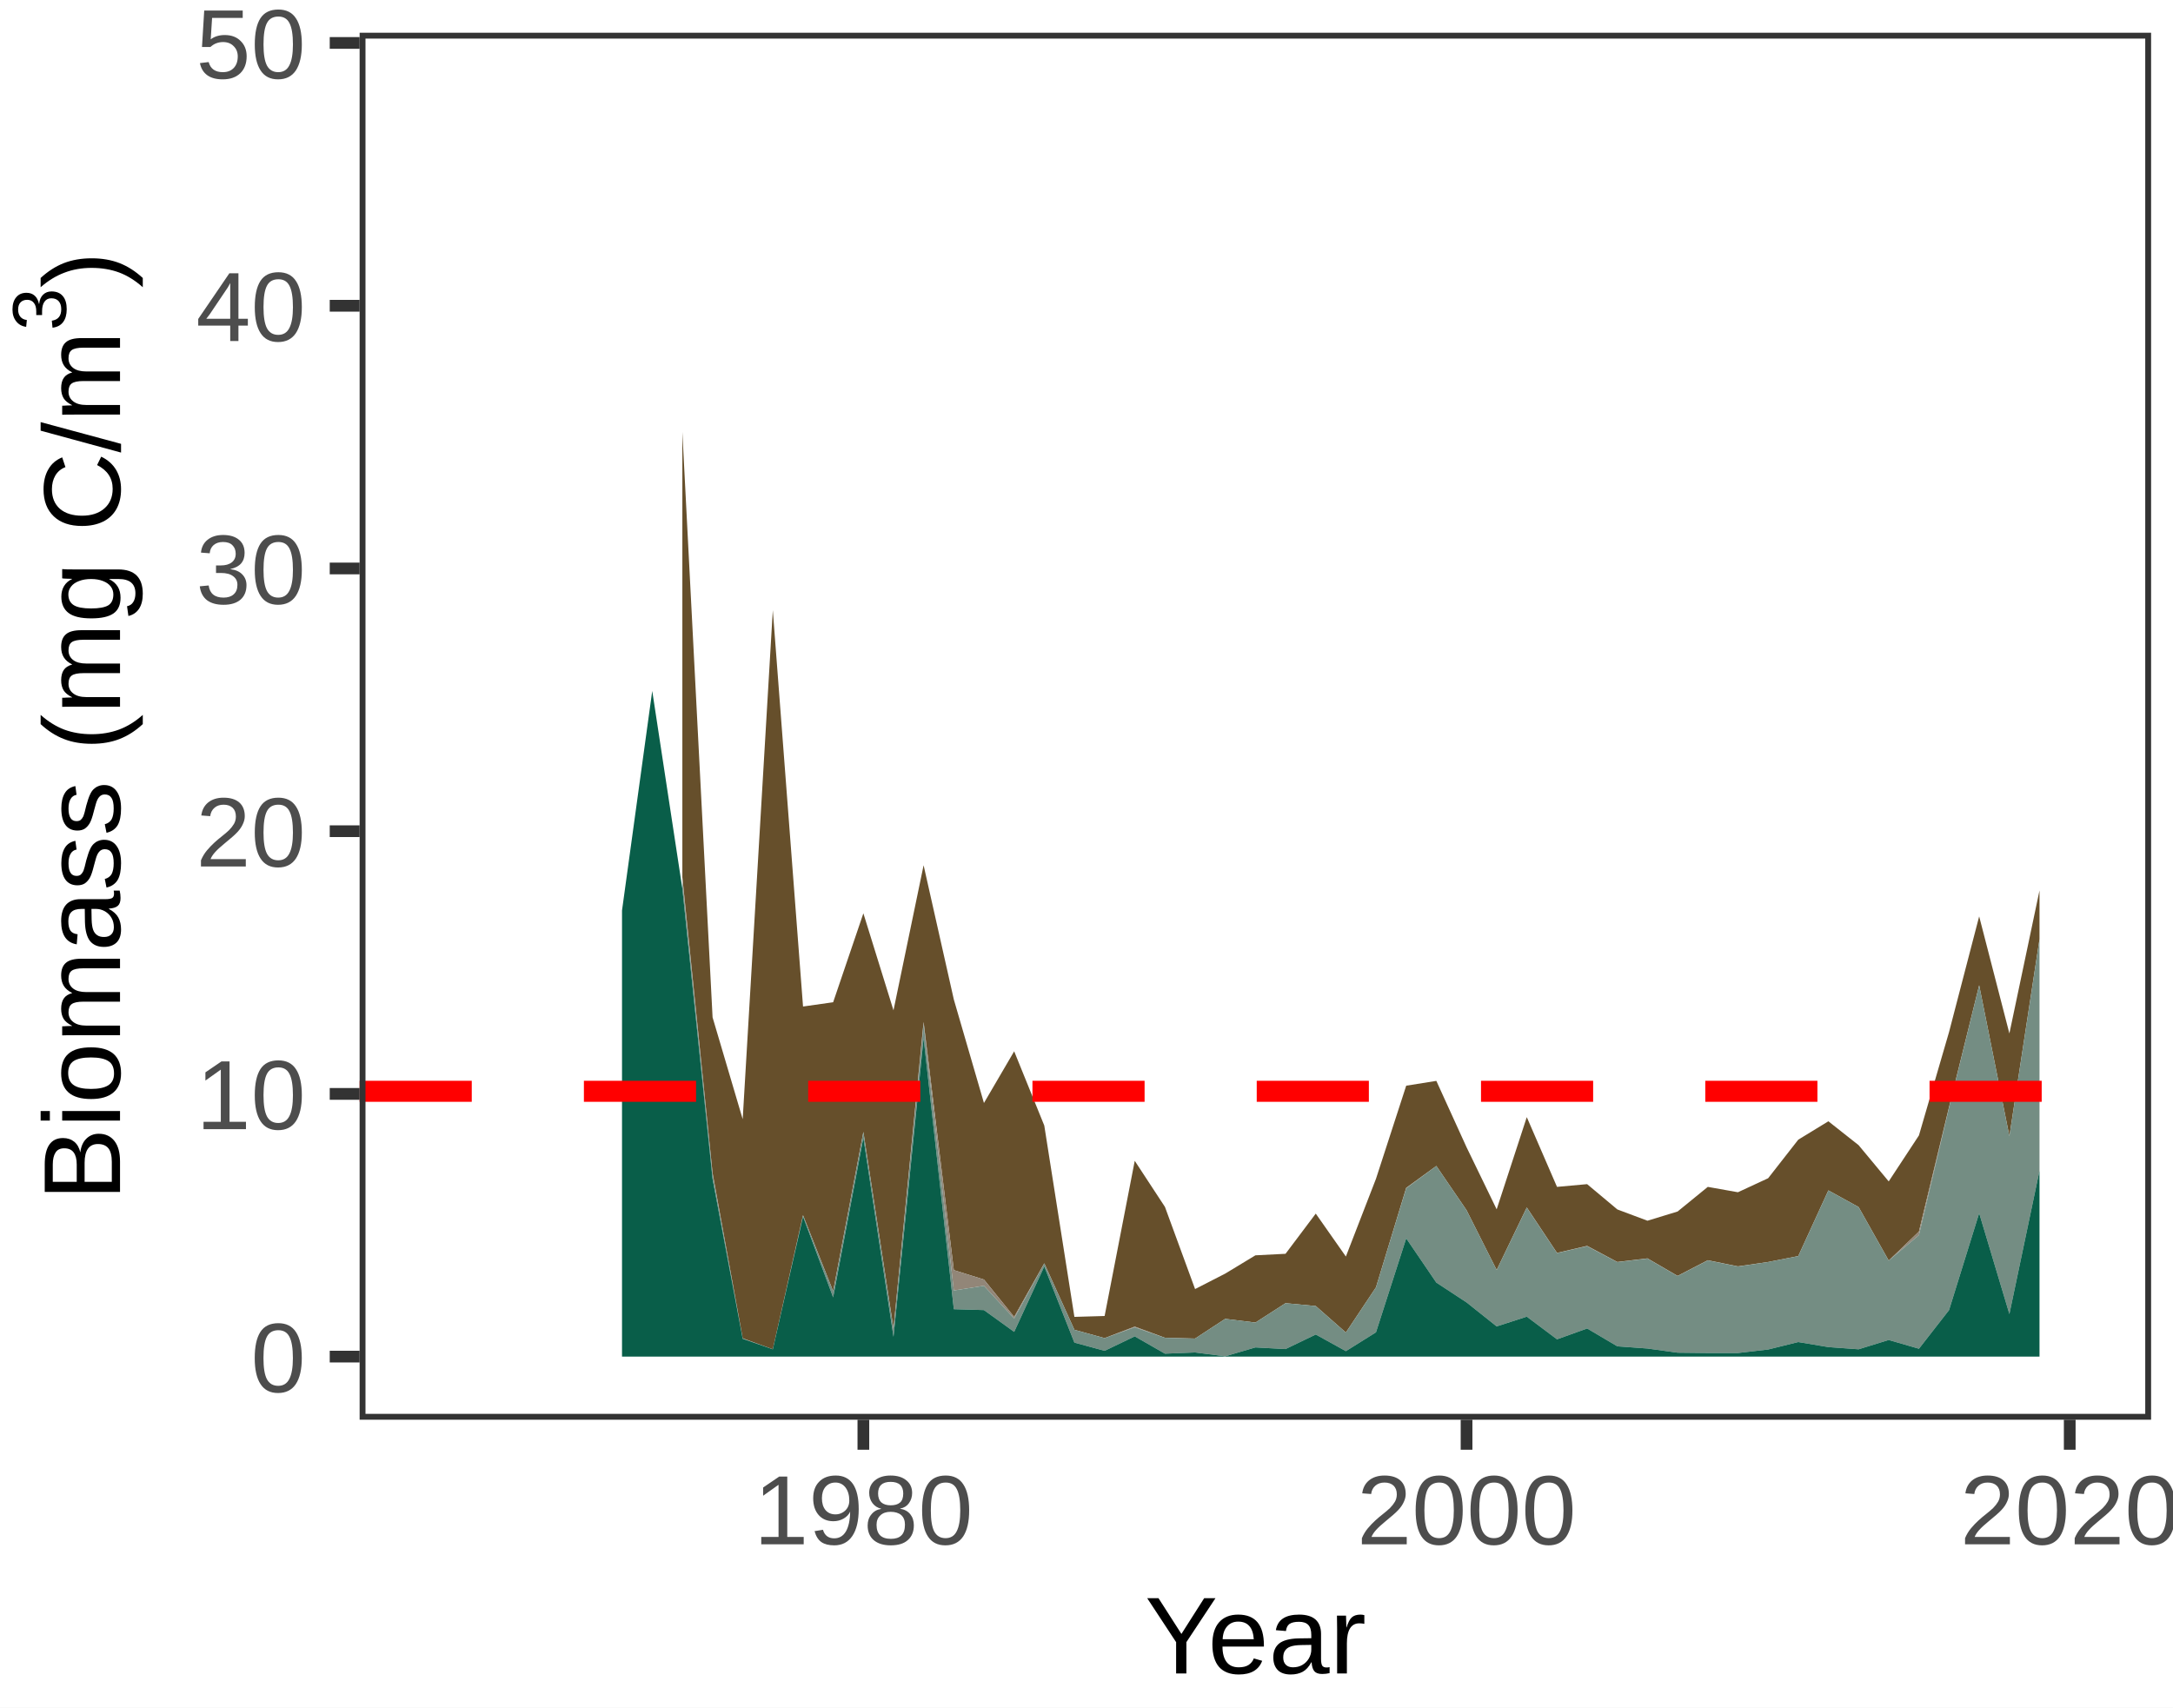
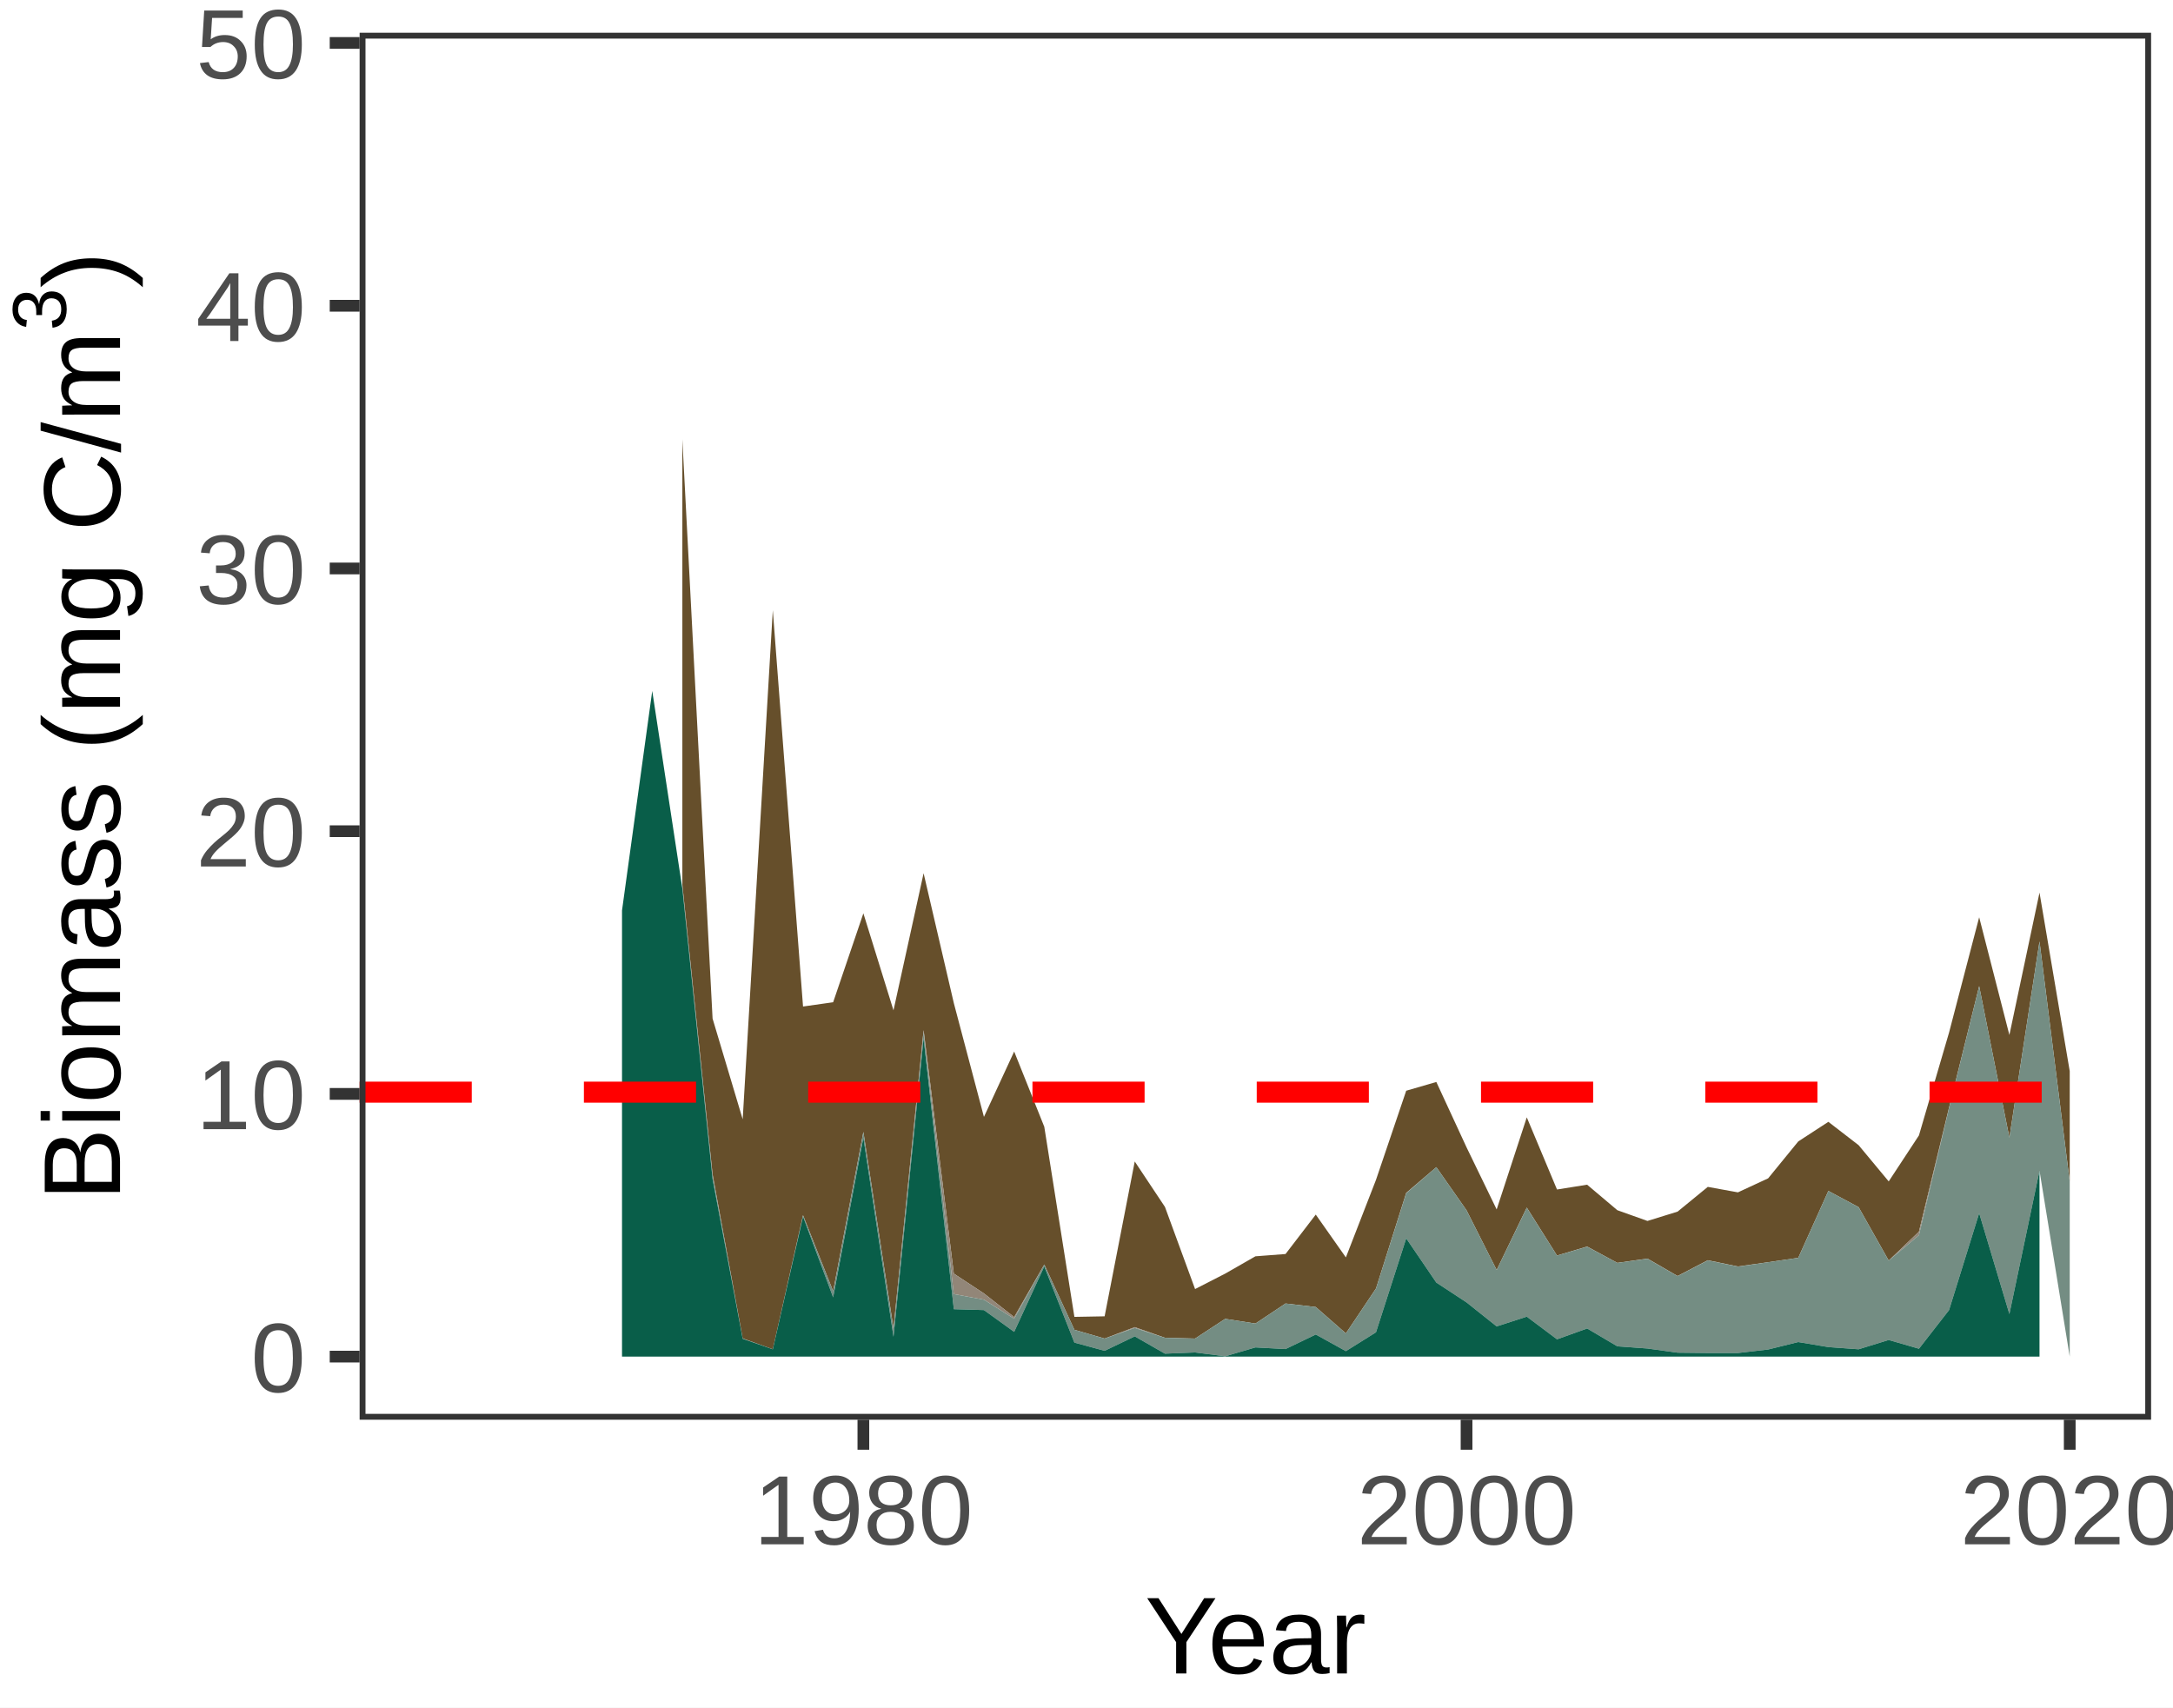
<svg xmlns="http://www.w3.org/2000/svg" class="svglite" width="198.43pt" height="155.91pt" viewBox="0 0 198.43 155.91">
  <defs>
    <style type="text/css">
    .svglite line, .svglite polyline, .svglite polygon, .svglite path, .svglite rect, .svglite circle {
      fill: none;
      stroke: #000000;
      stroke-linecap: round;
      stroke-linejoin: round;
      stroke-miterlimit: 10.00;
    }
  </style>
  </defs>
  <rect width="100%" height="100%" style="stroke: none; fill: #FFFFFF;" />
  <defs>
    <clipPath id="cpMC4wMHwxOTguNDN8MC4wMHwxNTUuOTE=">
      <rect x="0.00" y="0.00" width="198.43" height="155.91" />
    </clipPath>
  </defs>
  <g clip-path="url(#cpMC4wMHwxOTguNDN8MC4wMHwxNTUuOTE=)">
    <rect x="0.00" y="0.00" width="198.43" height="155.91" style="stroke-width: 1.07; stroke: #FFFFFF; fill: #FFFFFF;" />
  </g>
  <defs>
    <clipPath id="cpMzIuODR8MTk2LjQzfDIuOTl8MTI5LjY0">
      <rect x="32.84" y="2.99" width="163.59" height="126.65" />
    </clipPath>
  </defs>
  <g clip-path="url(#cpMzIuODR8MTk2LjQzfDIuOTl8MTI5LjY0)">
    <rect x="32.84" y="2.99" width="163.59" height="126.65" style="stroke-width: 1.07; stroke: none; fill: #FFFFFF;" />
-     <polygon points="62.31,39.44 65.07,92.90 67.82,102.20 70.57,55.72 73.33,91.91 76.08,91.52 78.84,83.40 81.59,92.26 84.34,79.01 87.10,91.27 89.85,100.72 92.61,96.00 95.36,102.78 98.11,120.25 100.87,120.17 103.62,106.00 106.38,110.21 109.13,117.71 111.88,116.30 114.64,114.63 117.39,114.49 120.15,110.82 122.90,114.74 125.65,107.64 128.41,99.14 131.16,98.70 133.92,104.76 136.67,110.43 139.42,102.01 142.18,108.38 144.93,108.13 147.69,110.44 150.44,111.47 153.19,110.63 155.95,108.38 158.70,108.87 161.46,107.59 164.21,104.07 166.96,102.39 169.72,104.57 172.47,107.88 175.23,103.68 177.98,94.24 180.73,83.68 183.49,94.37 186.24,81.31 186.24,85.76 183.49,103.75 180.73,89.97 177.98,101.09 175.23,112.46 172.47,115.11 169.72,110.22 166.96,108.70 164.21,114.70 161.46,115.24 158.70,115.64 155.95,115.08 153.19,116.51 150.44,114.91 147.69,115.24 144.93,113.77 142.18,114.41 139.42,110.26 136.67,115.97 133.92,110.51 131.16,106.47 128.41,108.47 125.65,117.55 122.90,121.68 120.15,119.26 117.39,119.00 114.64,120.77 111.88,120.43 109.13,122.23 106.38,122.16 103.62,121.14 100.87,122.19 98.11,121.43 95.36,115.36 92.61,120.25 89.85,116.84 87.10,115.98 84.34,93.33 81.59,121.30 78.84,103.36 76.08,117.91 73.33,110.97 70.57,123.21 67.82,122.21 65.07,107.12 62.31,80.11 " style="stroke-width: 0.00; stroke: none; fill: #664F2B;" />
-     <polyline points="62.31,39.44 65.07,92.90 67.82,102.20 70.57,55.72 73.33,91.91 76.08,91.52 78.84,83.40 81.59,92.26 84.34,79.01 87.10,91.27 89.85,100.72 92.61,96.00 95.36,102.78 98.11,120.25 100.87,120.17 103.62,106.00 106.38,110.21 109.13,117.71 111.88,116.30 114.64,114.63 117.39,114.49 120.15,110.82 122.90,114.74 125.65,107.64 128.41,99.14 131.16,98.70 133.92,104.76 136.67,110.43 139.42,102.01 142.18,108.38 144.93,108.13 147.69,110.44 150.44,111.47 153.19,110.63 155.95,108.38 158.70,108.87 161.46,107.59 164.21,104.07 166.96,102.39 169.72,104.57 172.47,107.88 175.23,103.68 177.98,94.24 180.73,83.68 183.49,94.37 186.24,81.31 " style="stroke-width: 1.07; stroke: none;" />
-     <polygon points="62.31,80.11 65.07,107.12 67.82,122.21 70.57,123.21 73.33,110.97 76.08,117.91 78.84,103.36 81.59,121.30 84.34,93.33 87.10,115.98 89.85,116.84 92.61,120.25 95.36,115.36 98.11,121.43 100.87,122.19 103.62,121.14 106.38,122.16 109.13,122.23 111.88,120.43 114.64,120.77 117.39,119.00 120.15,119.26 122.90,121.68 125.65,117.55 128.41,108.47 131.16,106.47 133.92,110.51 136.67,115.97 139.42,110.26 142.18,114.41 144.93,113.77 147.69,115.24 150.44,114.91 153.19,116.51 155.95,115.08 158.70,115.64 161.46,115.24 164.21,114.70 166.96,108.70 169.72,110.22 172.47,115.11 175.23,112.46 177.98,101.09 180.73,89.97 183.49,103.75 186.24,85.76 186.24,85.77 183.49,103.75 180.73,89.97 177.98,101.13 175.23,112.78 172.47,115.11 169.72,110.22 166.96,108.70 164.21,114.70 161.46,115.24 158.70,115.65 155.95,115.09 153.19,116.52 150.44,114.92 147.69,115.25 144.93,113.79 142.18,114.42 139.42,110.27 136.67,115.97 133.92,110.51 131.16,106.47 128.41,108.50 125.65,117.55 122.90,121.68 120.15,119.26 117.39,119.00 114.64,120.77 111.88,120.43 109.13,122.23 106.38,122.16 103.62,121.20 100.87,122.19 98.11,121.43 95.36,115.37 92.61,120.40 89.85,117.41 87.10,117.84 84.34,93.53 81.59,121.31 78.84,103.36 76.08,117.91 73.33,110.98 70.57,123.21 67.82,122.22 65.07,107.23 62.31,80.44 " style="stroke-width: 0.00; stroke: none; fill: #928678;" />
-     <polyline points="62.31,80.11 65.07,107.12 67.82,122.21 70.57,123.21 73.33,110.97 76.08,117.91 78.84,103.36 81.59,121.30 84.34,93.33 87.10,115.98 89.85,116.84 92.61,120.25 95.36,115.36 98.11,121.43 100.87,122.19 103.62,121.14 106.38,122.16 109.13,122.23 111.88,120.43 114.64,120.77 117.39,119.00 120.15,119.26 122.90,121.68 125.65,117.55 128.41,108.47 131.16,106.47 133.92,110.51 136.67,115.97 139.42,110.26 142.18,114.41 144.93,113.77 147.69,115.24 150.44,114.91 153.19,116.51 155.95,115.08 158.70,115.64 161.46,115.24 164.21,114.70 166.96,108.70 169.72,110.22 172.47,115.11 175.23,112.46 177.98,101.09 180.73,89.97 183.49,103.75 186.24,85.76 " style="stroke-width: 1.07; stroke: none;" />
-     <polygon points="62.31,80.44 65.07,107.23 67.82,122.22 70.57,123.21 73.33,110.98 76.08,117.91 78.84,103.36 81.59,121.31 84.34,93.53 87.10,117.84 89.85,117.41 92.61,120.40 95.36,115.37 98.11,121.43 100.87,122.19 103.62,121.20 106.38,122.16 109.13,122.23 111.88,120.43 114.64,120.77 117.39,119.00 120.15,119.26 122.90,121.68 125.65,117.55 128.41,108.50 131.16,106.47 133.92,110.51 136.67,115.97 139.42,110.27 142.18,114.42 144.93,113.79 147.69,115.25 150.44,114.92 153.19,116.52 155.95,115.09 158.70,115.65 161.46,115.24 164.21,114.70 166.96,108.70 169.72,110.22 172.47,115.11 175.23,112.78 177.98,101.13 180.73,89.97 183.49,103.75 186.24,85.77 186.24,106.90 183.49,119.99 180.73,110.78 177.98,119.63 175.23,123.16 172.47,122.36 169.72,123.21 166.96,123.01 164.21,122.55 161.46,123.23 158.70,123.55 155.95,123.55 153.19,123.52 150.44,123.14 147.69,122.94 144.93,121.31 142.18,122.30 139.42,120.23 136.67,121.12 133.92,118.93 131.16,117.12 128.41,113.08 125.65,121.66 122.90,123.38 120.15,121.86 117.39,123.19 114.64,123.04 111.88,123.85 109.13,123.50 106.38,123.61 103.62,122.03 100.87,123.35 98.11,122.60 95.36,115.65 92.61,121.62 89.85,119.63 87.10,119.55 84.34,94.81 81.59,122.07 78.84,103.89 76.08,118.47 73.33,111.09 70.57,123.21 67.82,122.25 65.07,107.65 62.31,81.14 " style="stroke-width: 0.00; stroke: none; fill: #748D83;" />
-     <polyline points="62.31,80.44 65.07,107.23 67.82,122.22 70.57,123.21 73.33,110.98 76.08,117.91 78.84,103.36 81.59,121.31 84.34,93.53 87.10,117.84 89.85,117.41 92.61,120.40 95.36,115.37 98.11,121.43 100.87,122.19 103.62,121.20 106.38,122.16 109.13,122.23 111.88,120.43 114.64,120.77 117.39,119.00 120.15,119.26 122.90,121.68 125.65,117.55 128.41,108.50 131.16,106.47 133.92,110.51 136.67,115.97 139.42,110.27 142.18,114.42 144.93,113.79 147.69,115.25 150.44,114.92 153.19,116.52 155.95,115.09 158.70,115.65 161.46,115.24 164.21,114.70 166.96,108.70 169.72,110.22 172.47,115.11 175.23,112.78 177.98,101.13 180.73,89.97 183.49,103.75 186.24,85.77 " style="stroke-width: 1.07; stroke: none;" />
+     <polygon points="62.31,40.12 65.07,93.01 67.82,102.21 70.57,55.72 73.33,91.91 76.08,91.52 78.84,83.40 81.59,92.26 84.34,79.74 87.10,91.60 89.85,101.99 92.61,96.02 95.36,102.89 98.11,120.25 100.87,120.20 103.62,106.06 106.38,110.21 109.13,117.71 111.88,116.30 114.64,114.72 117.39,114.51 120.15,110.91 122.90,114.82 125.65,107.74 128.41,99.60 131.16,98.80 133.92,104.77 136.67,110.44 139.42,102.03 142.18,108.62 144.93,108.18 147.69,110.51 150.44,111.49 153.19,110.64 155.95,108.38 158.70,108.88 161.46,107.60 164.21,104.23 166.96,102.44 169.72,104.57 172.47,107.88 175.23,103.68 177.98,94.29 180.73,83.76 183.49,94.51 186.24,81.51 189.00,97.81 189.00,107.90 186.24,85.97 183.49,103.89 180.73,90.05 177.98,101.14 175.23,112.47 172.47,115.11 169.72,110.23 166.96,108.75 164.21,114.86 161.46,115.26 158.70,115.65 155.95,115.08 153.19,116.52 150.44,114.93 147.69,115.32 144.93,113.83 142.18,114.65 139.42,110.27 136.67,115.97 133.92,110.52 131.16,106.58 128.41,108.93 125.65,117.66 122.90,121.76 120.15,119.35 117.39,119.03 114.64,120.86 111.88,120.43 109.13,122.23 106.38,122.16 103.62,121.19 100.87,122.23 98.11,121.43 95.36,115.47 92.61,120.27 89.85,118.11 87.10,116.30 84.34,94.07 81.59,121.30 78.84,103.36 76.08,117.91 73.33,110.97 70.57,123.21 67.82,122.22 65.07,107.23 62.31,80.79 " style="stroke-width: 0.00; stroke: none; fill: #664F2B;" />
+     <polyline points="62.31,40.12 65.07,93.01 67.82,102.21 70.57,55.72 73.33,91.91 76.08,91.52 78.84,83.40 81.59,92.26 84.34,79.74 87.10,91.60 89.85,101.99 92.61,96.02 95.36,102.89 98.11,120.25 100.87,120.20 103.62,106.06 106.38,110.21 109.13,117.71 111.88,116.30 114.64,114.72 117.39,114.51 120.15,110.91 122.90,114.82 125.65,107.74 128.41,99.60 131.16,98.80 133.92,104.77 136.67,110.44 139.42,102.03 142.18,108.62 144.93,108.18 147.69,110.51 150.44,111.49 153.19,110.64 155.95,108.38 158.70,108.88 161.46,107.60 164.21,104.23 166.96,102.44 169.72,104.57 172.47,107.88 175.23,103.68 177.98,94.29 180.73,83.76 183.49,94.51 186.24,81.51 189.00,97.81 " style="stroke-width: 1.07; stroke: none;" />
+     <polygon points="62.31,80.79 65.07,107.23 67.82,122.22 70.57,123.21 73.33,110.97 76.08,117.91 78.84,103.36 81.59,121.30 84.34,94.07 87.10,116.30 89.85,118.11 92.61,120.27 95.36,115.47 98.11,121.43 100.87,122.23 103.62,121.19 106.38,122.16 109.13,122.23 111.88,120.43 114.64,120.86 117.39,119.03 120.15,119.35 122.90,121.76 125.65,117.66 128.41,108.93 131.16,106.58 133.92,110.52 136.67,115.97 139.42,110.27 142.18,114.65 144.93,113.83 147.69,115.32 150.44,114.93 153.19,116.52 155.95,115.08 158.70,115.65 161.46,115.26 164.21,114.86 166.96,108.75 169.72,110.23 172.47,115.11 175.23,112.47 177.98,101.14 180.73,90.05 183.49,103.89 186.24,85.97 189.00,107.90 189.00,107.90 186.24,85.97 183.49,103.89 180.73,90.05 177.98,101.17 175.23,112.79 172.47,115.11 169.72,110.23 166.96,108.75 164.21,114.86 161.46,115.26 158.70,115.66 155.95,115.09 153.19,116.53 150.44,114.94 147.69,115.32 144.93,113.84 142.18,114.65 139.42,110.28 136.67,115.97 133.92,110.52 131.16,106.58 128.41,108.96 125.65,117.66 122.90,121.76 120.15,119.35 117.39,119.03 114.64,120.86 111.88,120.43 109.13,122.23 106.38,122.16 103.62,121.26 100.87,122.23 98.11,121.43 95.36,115.47 92.61,120.42 89.85,118.68 87.10,118.17 84.34,94.26 81.59,121.31 78.84,103.36 76.08,117.91 73.33,110.98 70.57,123.21 67.82,122.23 65.07,107.34 62.31,81.12 " style="stroke-width: 0.00; stroke: none; fill: #928678;" />
+     <polyline points="62.31,80.79 65.07,107.23 67.82,122.22 70.57,123.21 73.33,110.97 76.08,117.91 78.84,103.36 81.59,121.30 84.34,94.07 87.10,116.30 89.85,118.11 92.61,120.27 95.36,115.47 98.11,121.43 100.87,122.23 103.62,121.19 106.38,122.16 109.13,122.23 111.88,120.43 114.64,120.86 117.39,119.03 120.15,119.35 122.90,121.76 125.65,117.66 128.41,108.93 131.16,106.58 133.92,110.52 136.67,115.97 139.42,110.27 142.18,114.65 144.93,113.83 147.69,115.32 150.44,114.93 153.19,116.52 155.95,115.08 158.70,115.65 161.46,115.26 164.21,114.86 166.96,108.75 169.72,110.23 172.47,115.11 175.23,112.47 177.98,101.14 180.73,90.05 183.49,103.89 186.24,85.97 189.00,107.90 " style="stroke-width: 1.07; stroke: none;" />
+     <polygon points="62.31,81.12 65.07,107.34 67.82,122.23 70.57,123.21 73.33,110.98 76.08,117.91 78.84,103.36 81.59,121.31 84.34,94.26 87.10,118.17 89.85,118.68 92.61,120.42 95.36,115.47 98.11,121.43 100.87,122.23 103.62,121.26 106.38,122.16 109.13,122.23 111.88,120.43 114.64,120.86 117.39,119.03 120.15,119.35 122.90,121.76 125.65,117.66 128.41,108.96 131.16,106.58 133.92,110.52 136.67,115.97 139.42,110.28 142.18,114.65 144.93,113.84 147.69,115.32 150.44,114.94 153.19,116.53 155.95,115.09 158.70,115.66 161.46,115.26 164.21,114.86 166.96,108.75 169.72,110.23 172.47,115.11 175.23,112.79 177.98,101.17 180.73,90.05 183.49,103.89 186.24,85.97 189.00,107.90 189.00,123.88 186.24,106.90 183.49,119.99 180.73,110.78 177.98,119.63 175.23,123.16 172.47,122.36 169.72,123.21 166.96,123.01 164.21,122.55 161.46,123.23 158.70,123.55 155.95,123.55 153.19,123.52 150.44,123.14 147.69,122.94 144.93,121.31 142.18,122.30 139.42,120.23 136.67,121.12 133.92,118.93 131.16,117.12 128.41,113.08 125.65,121.66 122.90,123.38 120.15,121.86 117.39,123.19 114.64,123.04 111.88,123.85 109.13,123.50 106.38,123.61 103.62,122.03 100.87,123.35 98.11,122.60 95.36,115.65 92.61,121.62 89.85,119.63 87.10,119.55 84.34,94.81 81.59,122.07 78.84,103.89 76.08,118.47 73.33,111.09 70.57,123.21 67.82,122.25 65.07,107.65 62.31,81.14 " style="stroke-width: 0.00; stroke: none; fill: #748D83;" />
+     <polyline points="62.31,81.12 65.07,107.34 67.82,122.23 70.57,123.21 73.33,110.98 76.08,117.91 78.84,103.36 81.59,121.31 84.34,94.26 87.10,118.17 89.85,118.68 92.61,120.42 95.36,115.47 98.11,121.43 100.87,122.23 103.62,121.26 106.38,122.16 109.13,122.23 111.88,120.43 114.64,120.86 117.39,119.03 120.15,119.35 122.90,121.76 125.65,117.66 128.41,108.96 131.16,106.58 133.92,110.52 136.67,115.97 139.42,110.28 142.18,114.65 144.93,113.84 147.69,115.32 150.44,114.94 153.19,116.53 155.95,115.09 158.70,115.66 161.46,115.26 164.21,114.86 166.96,108.75 169.72,110.23 172.47,115.11 175.23,112.79 177.98,101.17 180.73,90.05 183.49,103.89 186.24,85.97 189.00,107.90 " style="stroke-width: 1.07; stroke: none;" />
    <polygon points="56.80,83.14 59.56,63.09 62.31,81.14 65.07,107.65 67.82,122.25 70.57,123.21 73.33,111.09 76.08,118.47 78.84,103.89 81.59,122.07 84.34,94.81 87.10,119.55 89.85,119.63 92.61,121.62 95.36,115.65 98.11,122.60 100.87,123.35 103.62,122.03 106.38,123.61 109.13,123.50 111.88,123.85 114.64,123.04 117.39,123.19 120.15,121.86 122.90,123.38 125.65,121.66 128.41,113.08 131.16,117.12 133.92,118.93 136.67,121.12 139.42,120.23 142.18,122.30 144.93,121.31 147.69,122.94 150.44,123.14 153.19,123.52 155.95,123.55 158.70,123.55 161.46,123.23 164.21,122.55 166.96,123.01 169.72,123.21 172.47,122.36 175.23,123.16 177.98,119.63 180.73,110.78 183.49,119.99 186.24,106.90 186.24,123.88 183.49,123.88 180.73,123.88 177.98,123.88 175.23,123.88 172.47,123.88 169.72,123.88 166.96,123.88 164.21,123.88 161.46,123.88 158.70,123.88 155.95,123.88 153.19,123.88 150.44,123.88 147.69,123.88 144.93,123.88 142.18,123.88 139.42,123.88 136.67,123.88 133.92,123.88 131.16,123.88 128.41,123.88 125.65,123.88 122.90,123.88 120.15,123.88 117.39,123.88 114.64,123.88 111.88,123.88 109.13,123.88 106.38,123.88 103.62,123.88 100.87,123.88 98.11,123.88 95.36,123.88 92.61,123.88 89.85,123.88 87.10,123.88 84.34,123.88 81.59,123.88 78.84,123.88 76.08,123.88 73.33,123.88 70.57,123.88 67.82,123.88 65.07,123.88 62.31,123.88 59.56,123.88 56.80,123.88 " style="stroke-width: 0.00; stroke: none; fill: #095E49;" />
    <polyline points="56.80,83.14 59.56,63.09 62.31,81.14 65.07,107.65 67.82,122.25 70.57,123.21 73.33,111.09 76.08,118.47 78.84,103.89 81.59,122.07 84.34,94.81 87.10,119.55 89.85,119.63 92.61,121.62 95.36,115.65 98.11,122.60 100.87,123.35 103.62,122.03 106.38,123.61 109.13,123.50 111.88,123.85 114.64,123.04 117.39,123.19 120.15,121.86 122.90,123.38 125.65,121.66 128.41,113.08 131.16,117.12 133.92,118.93 136.67,121.12 139.42,120.23 142.18,122.30 144.93,121.31 147.69,122.94 150.44,123.14 153.19,123.52 155.95,123.55 158.70,123.55 161.46,123.23 164.21,122.55 166.96,123.01 169.72,123.21 172.47,122.36 175.23,123.16 177.98,119.63 180.73,110.78 183.49,119.99 186.24,106.90 " style="stroke-width: 1.07; stroke: none;" />
-     <line x1="32.84" y1="99.65" x2="196.43" y2="99.65" style="stroke-width: 1.92; stroke: #FF0000; stroke-dasharray: 10.24,10.24; stroke-linecap: butt;" />
+     <line x1="32.84" y1="99.73" x2="196.43" y2="99.73" style="stroke-width: 1.92; stroke: #FF0000; stroke-dasharray: 10.24,10.24; stroke-linecap: butt;" />
    <rect x="32.84" y="2.99" width="163.59" height="126.65" style="stroke-width: 1.07; stroke: #333333;" />
  </g>
  <g clip-path="url(#cpMC4wMHwxOTguNDN8MC4wMHwxNTUuOTE=)">
    <text x="27.91" y="127.11" text-anchor="end" style="font-size: 9.00px; fill: #4D4D4D; font-family: Arial;" textLength="5.00px" lengthAdjust="spacingAndGlyphs">0</text>
    <text x="27.91" y="103.11" text-anchor="end" style="font-size: 9.00px; fill: #4D4D4D; font-family: Arial;" textLength="10.01px" lengthAdjust="spacingAndGlyphs">10</text>
    <text x="27.91" y="79.12" text-anchor="end" style="font-size: 9.00px; fill: #4D4D4D; font-family: Arial;" textLength="10.01px" lengthAdjust="spacingAndGlyphs">20</text>
    <text x="27.91" y="55.13" text-anchor="end" style="font-size: 9.00px; fill: #4D4D4D; font-family: Arial;" textLength="10.01px" lengthAdjust="spacingAndGlyphs">30</text>
    <text x="27.91" y="31.14" text-anchor="end" style="font-size: 9.00px; fill: #4D4D4D; font-family: Arial;" textLength="10.01px" lengthAdjust="spacingAndGlyphs">40</text>
    <text x="27.91" y="7.15" text-anchor="end" style="font-size: 9.00px; fill: #4D4D4D; font-family: Arial;" textLength="10.01px" lengthAdjust="spacingAndGlyphs">50</text>
    <polyline points="30.11,123.88 32.84,123.88 " style="stroke-width: 1.07; stroke: #333333; stroke-linecap: butt;" />
    <polyline points="30.11,99.89 32.84,99.89 " style="stroke-width: 1.07; stroke: #333333; stroke-linecap: butt;" />
    <polyline points="30.11,75.90 32.84,75.90 " style="stroke-width: 1.07; stroke: #333333; stroke-linecap: butt;" />
    <polyline points="30.11,51.91 32.84,51.91 " style="stroke-width: 1.07; stroke: #333333; stroke-linecap: butt;" />
    <polyline points="30.11,27.92 32.84,27.92 " style="stroke-width: 1.07; stroke: #333333; stroke-linecap: butt;" />
    <polyline points="30.11,3.92 32.84,3.92 " style="stroke-width: 1.07; stroke: #333333; stroke-linecap: butt;" />
    <polyline points="78.84,132.38 78.84,129.64 " style="stroke-width: 1.07; stroke: #333333; stroke-linecap: butt;" />
    <polyline points="133.92,132.38 133.92,129.64 " style="stroke-width: 1.07; stroke: #333333; stroke-linecap: butt;" />
    <polyline points="189.00,132.38 189.00,129.64 " style="stroke-width: 1.07; stroke: #333333; stroke-linecap: butt;" />
    <text x="78.84" y="141.02" text-anchor="middle" style="font-size: 9.00px; fill: #4D4D4D; font-family: Arial;" textLength="20.02px" lengthAdjust="spacingAndGlyphs">1980</text>
    <text x="133.92" y="141.02" text-anchor="middle" style="font-size: 9.00px; fill: #4D4D4D; font-family: Arial;" textLength="20.02px" lengthAdjust="spacingAndGlyphs">2000</text>
    <text x="189.00" y="141.02" text-anchor="middle" style="font-size: 9.00px; fill: #4D4D4D; font-family: Arial;" textLength="20.02px" lengthAdjust="spacingAndGlyphs">2020</text>
    <text x="114.64" y="152.81" text-anchor="middle" style="font-size: 10.00px; font-family: Arial;" textLength="20.22px" lengthAdjust="spacingAndGlyphs">Year</text>
    <text transform="translate(10.96,109.67) rotate(-90)" style="font-size: 10.00px; font-family: Arial;" textLength="79.48px" lengthAdjust="spacingAndGlyphs">Biomass (mg C/m</text>
    <text transform="translate(6.03,30.19) rotate(-90)" style="font-size: 7.00px; font-family: Arial;" textLength="3.90px" lengthAdjust="spacingAndGlyphs">3</text>
    <text transform="translate(10.96,26.29) rotate(-90)" style="font-size: 10.00px; font-family: Arial;" textLength="3.33px" lengthAdjust="spacingAndGlyphs">)</text>
  </g>
</svg>
